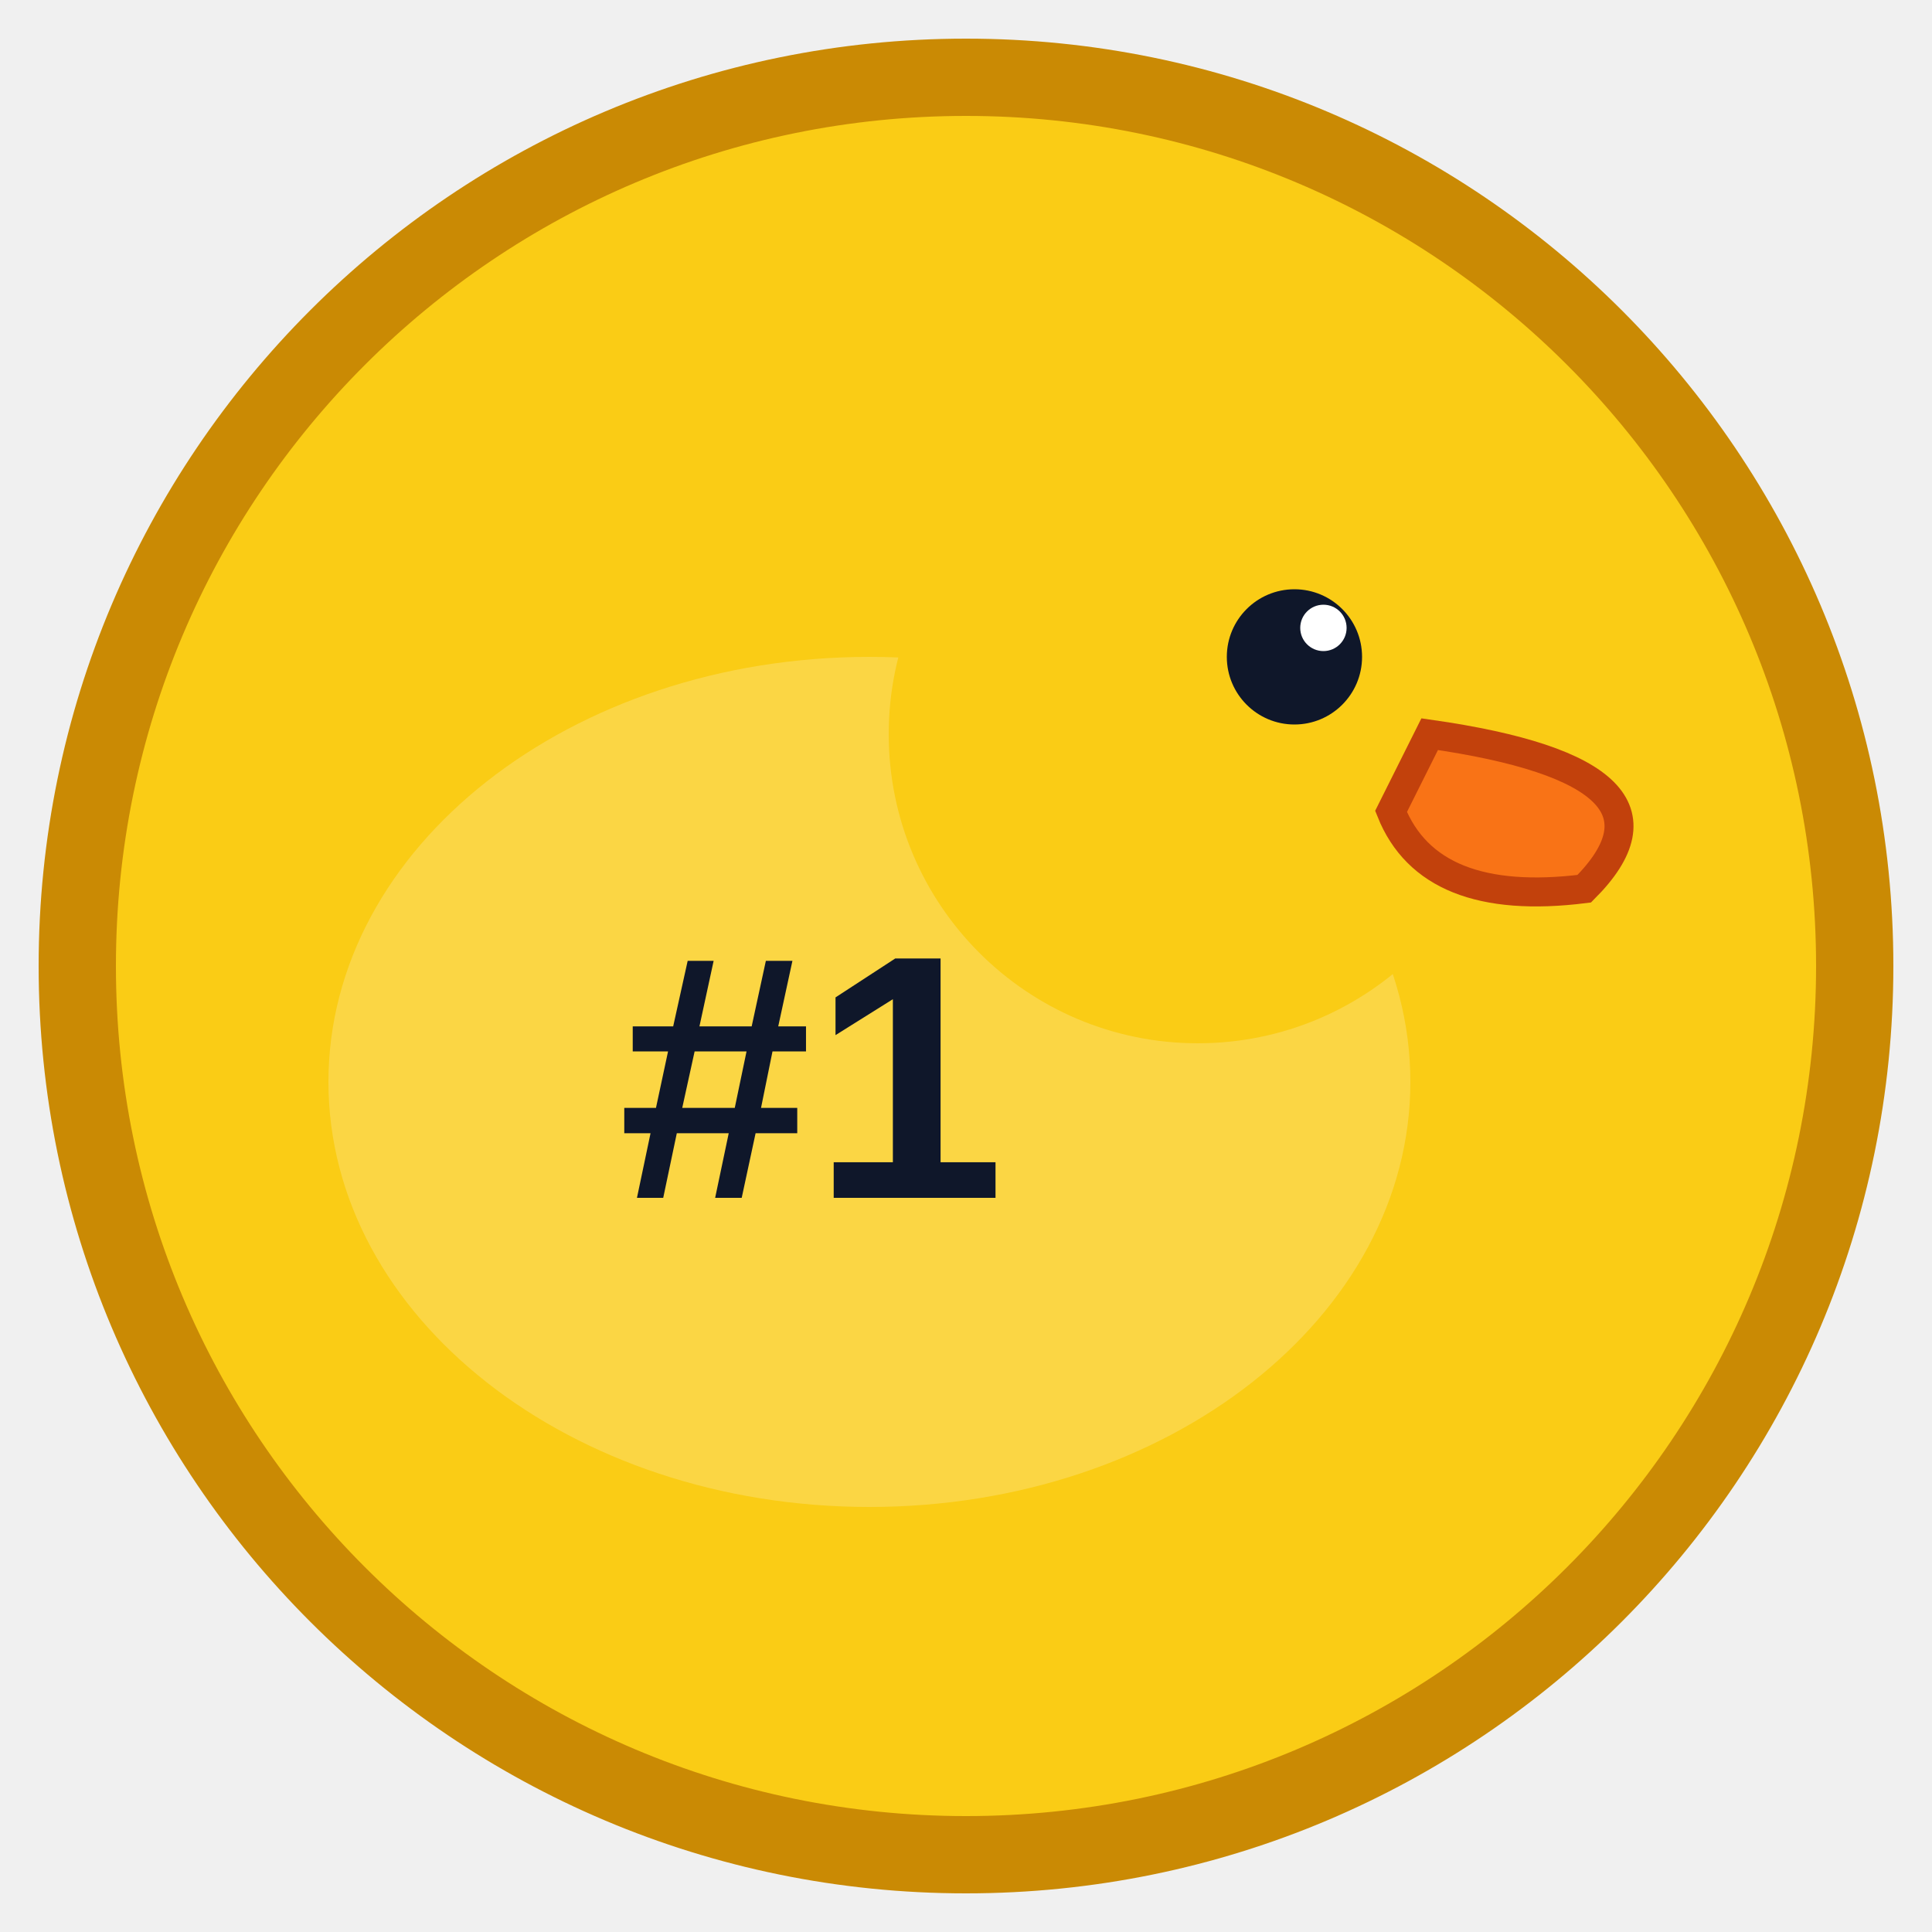
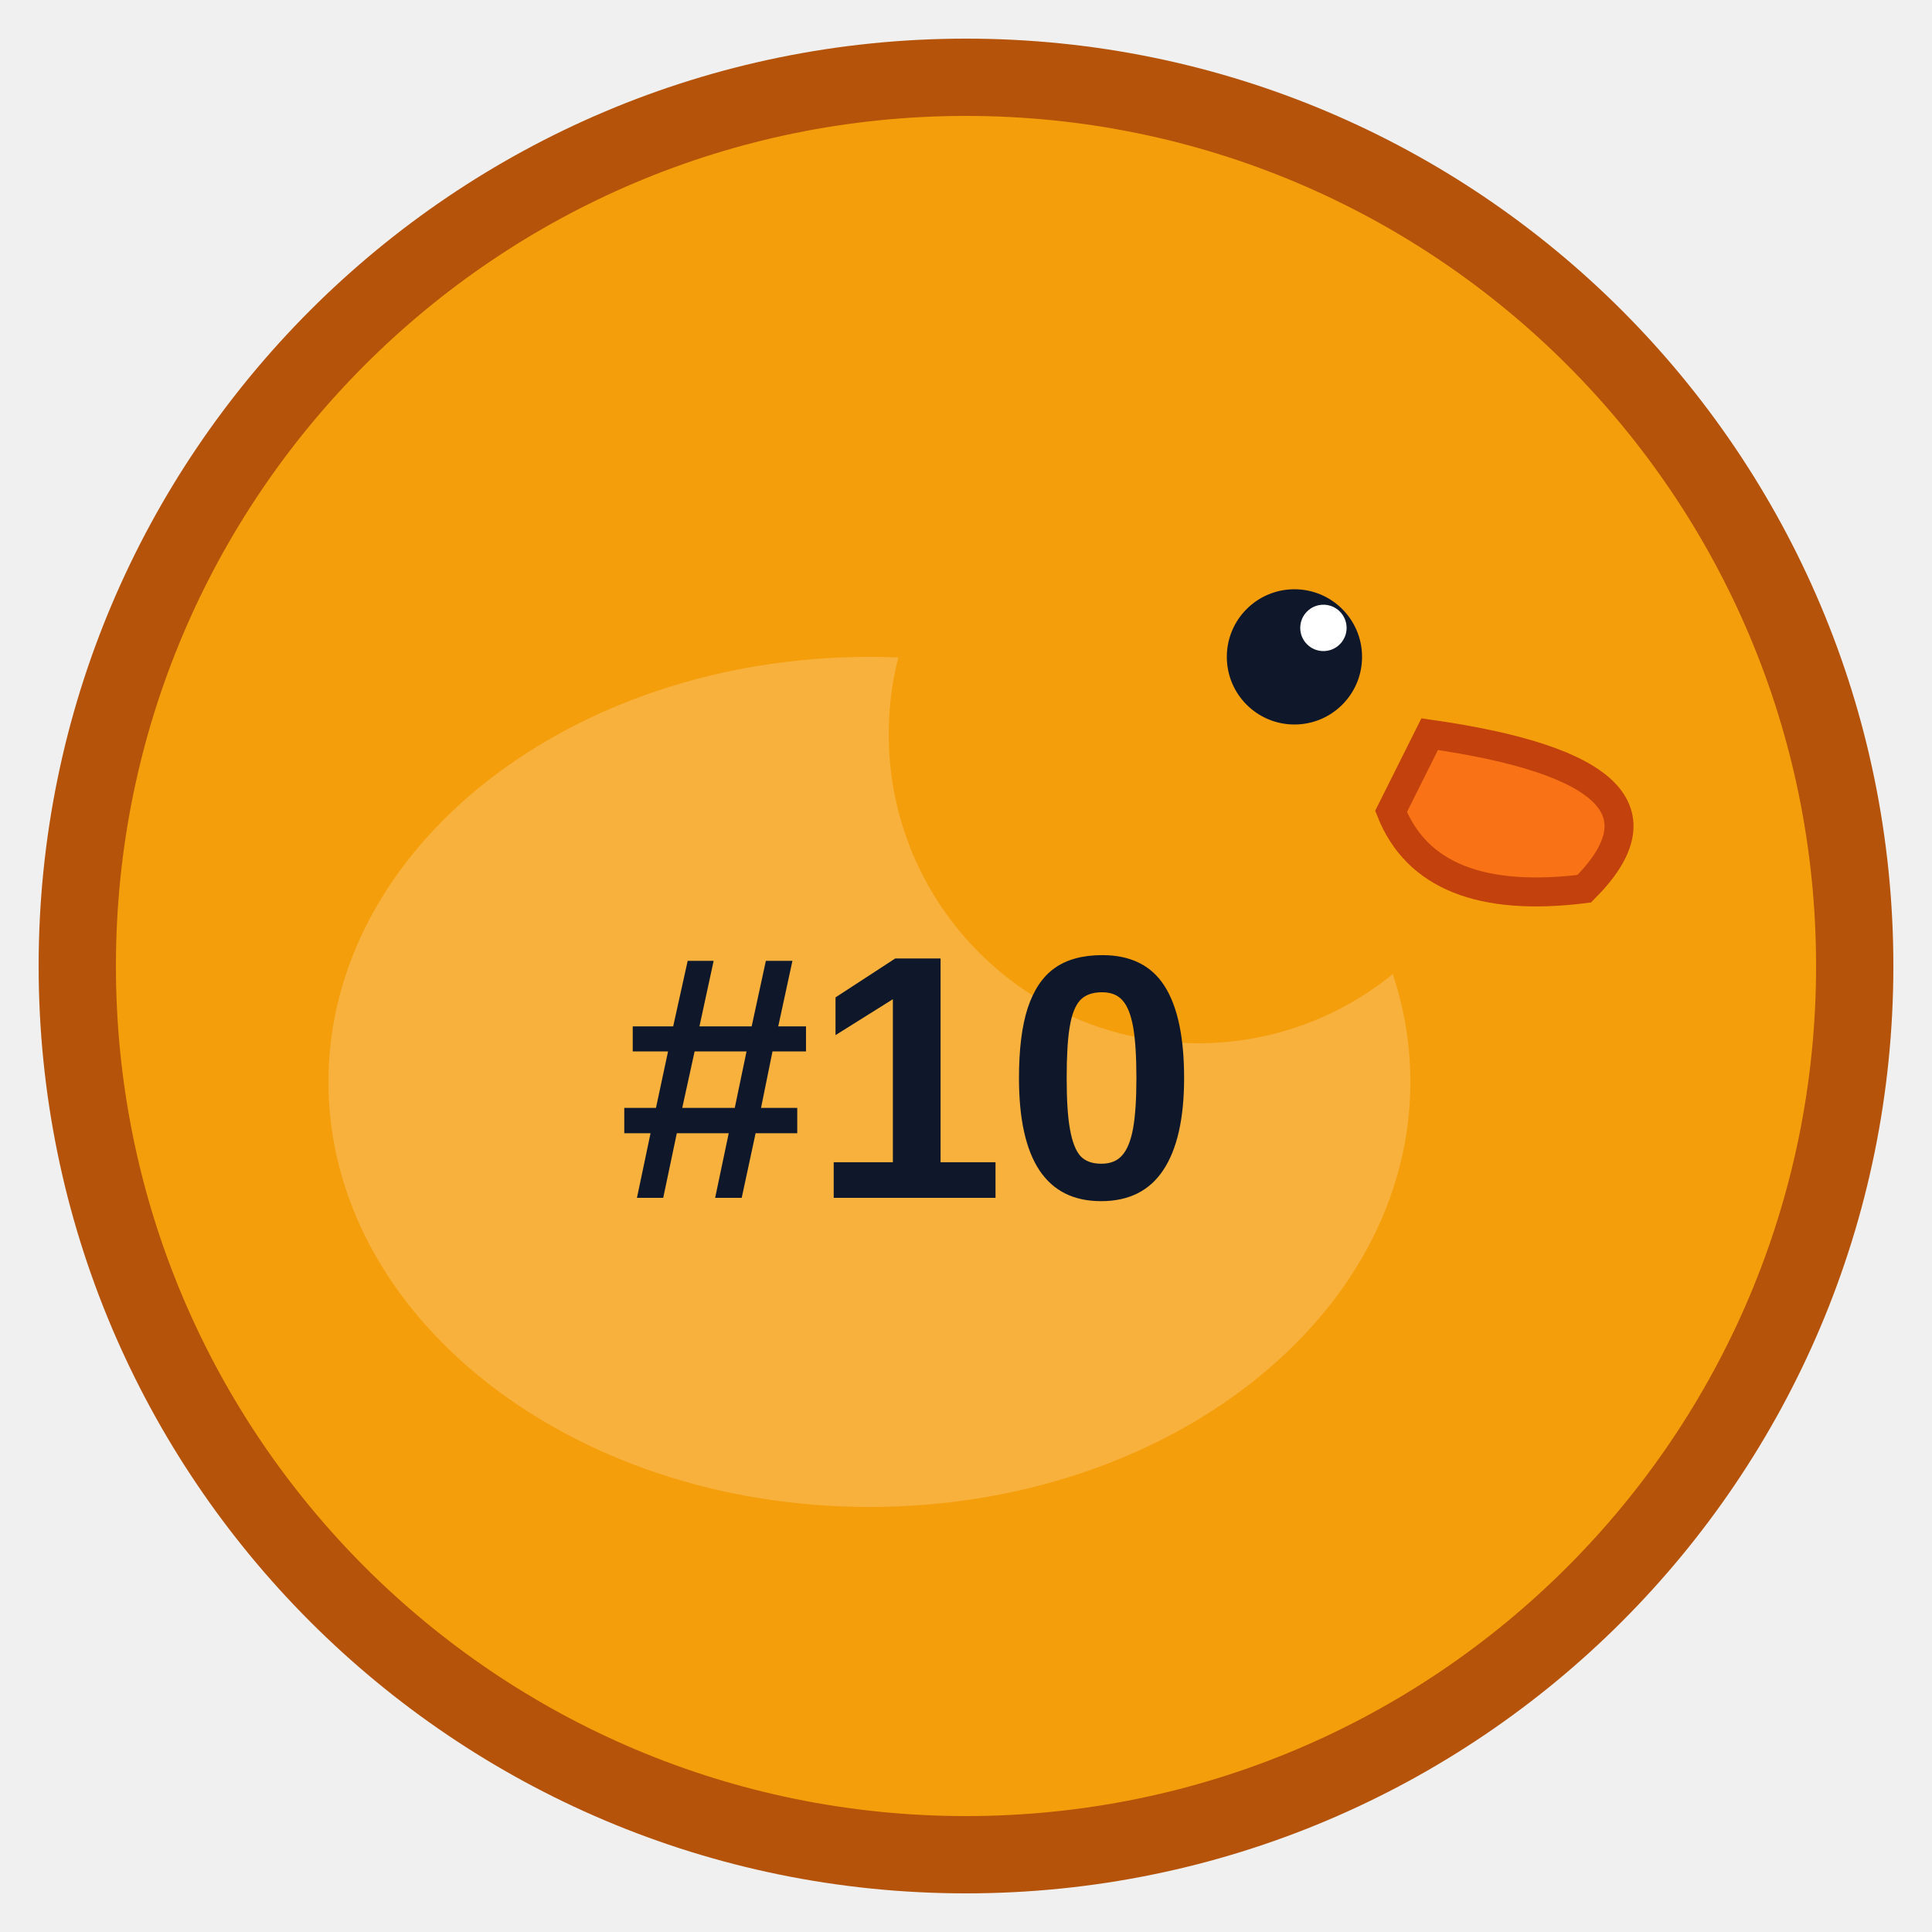
<svg xmlns="http://www.w3.org/2000/svg" viewBox="0 0 100 100" width="100" height="100">
-   <circle cx="50" cy="50" r="46" fill="#FACC15" stroke="#CA8A04" stroke-width="4" />
+   <circle cx="50" cy="50" r="46" fill="#F59E0B" stroke="#B45309" stroke-width="4" />
  <ellipse cx="45" cy="56" rx="28" ry="22" fill="#FFFFFF" fill-opacity="0.2" />
-   <circle cx="62" cy="38" r="16" fill="#FACC15" />
+   <circle cx="62" cy="38" r="16" fill="#F59E0B" />
  <circle cx="67" cy="34" r="3.5" fill="#0F172A" />
  <circle cx="68.5" cy="32.5" r="1.2" fill="#FFFFFF" />
  <path d="M74,38 Q88,40 82,46 Q74,47 72,42 Z" fill="#F97316" stroke="#C2410C" stroke-width="1.5" />
-   <text x="32" y="62" font-family="Arial, sans-serif" font-size="18" font-weight="bold" fill="#0F172A">#1</text>
+   <text x="32" y="62" font-family="Arial, sans-serif" font-size="18" font-weight="bold" fill="#0F172A">#10</text>
</svg>
